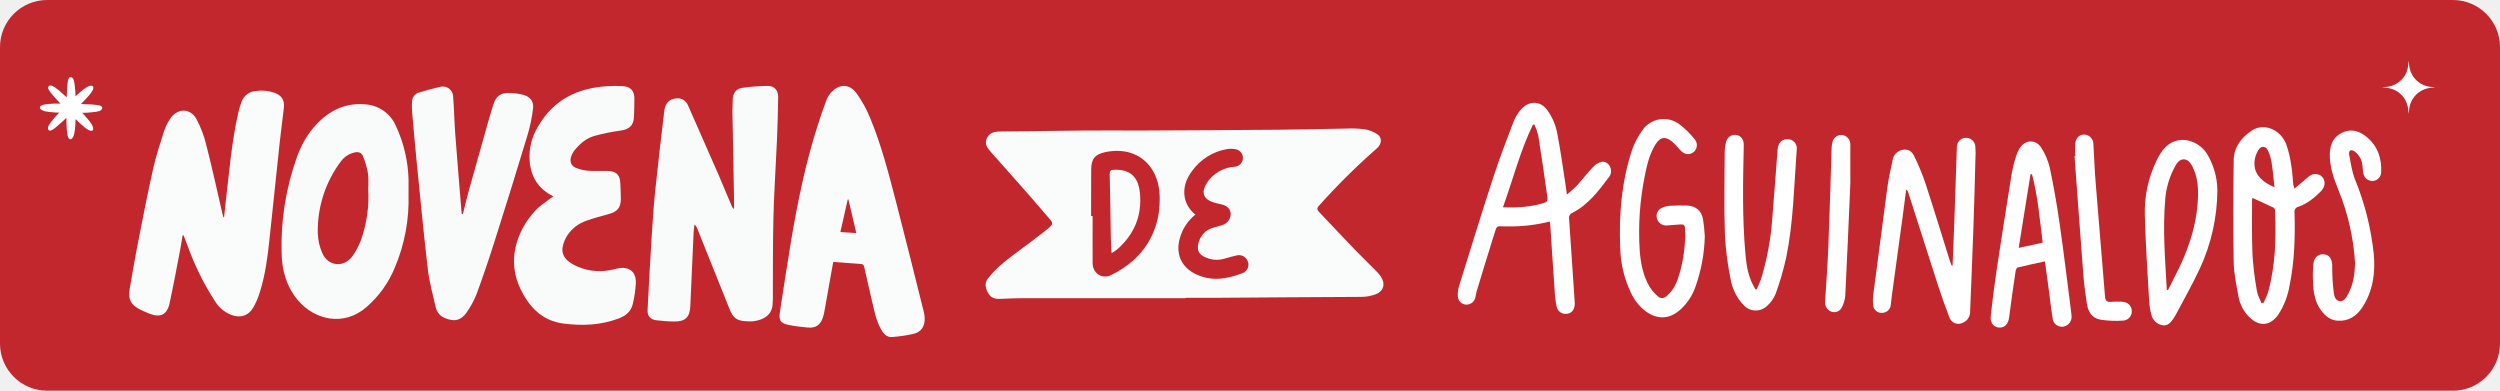
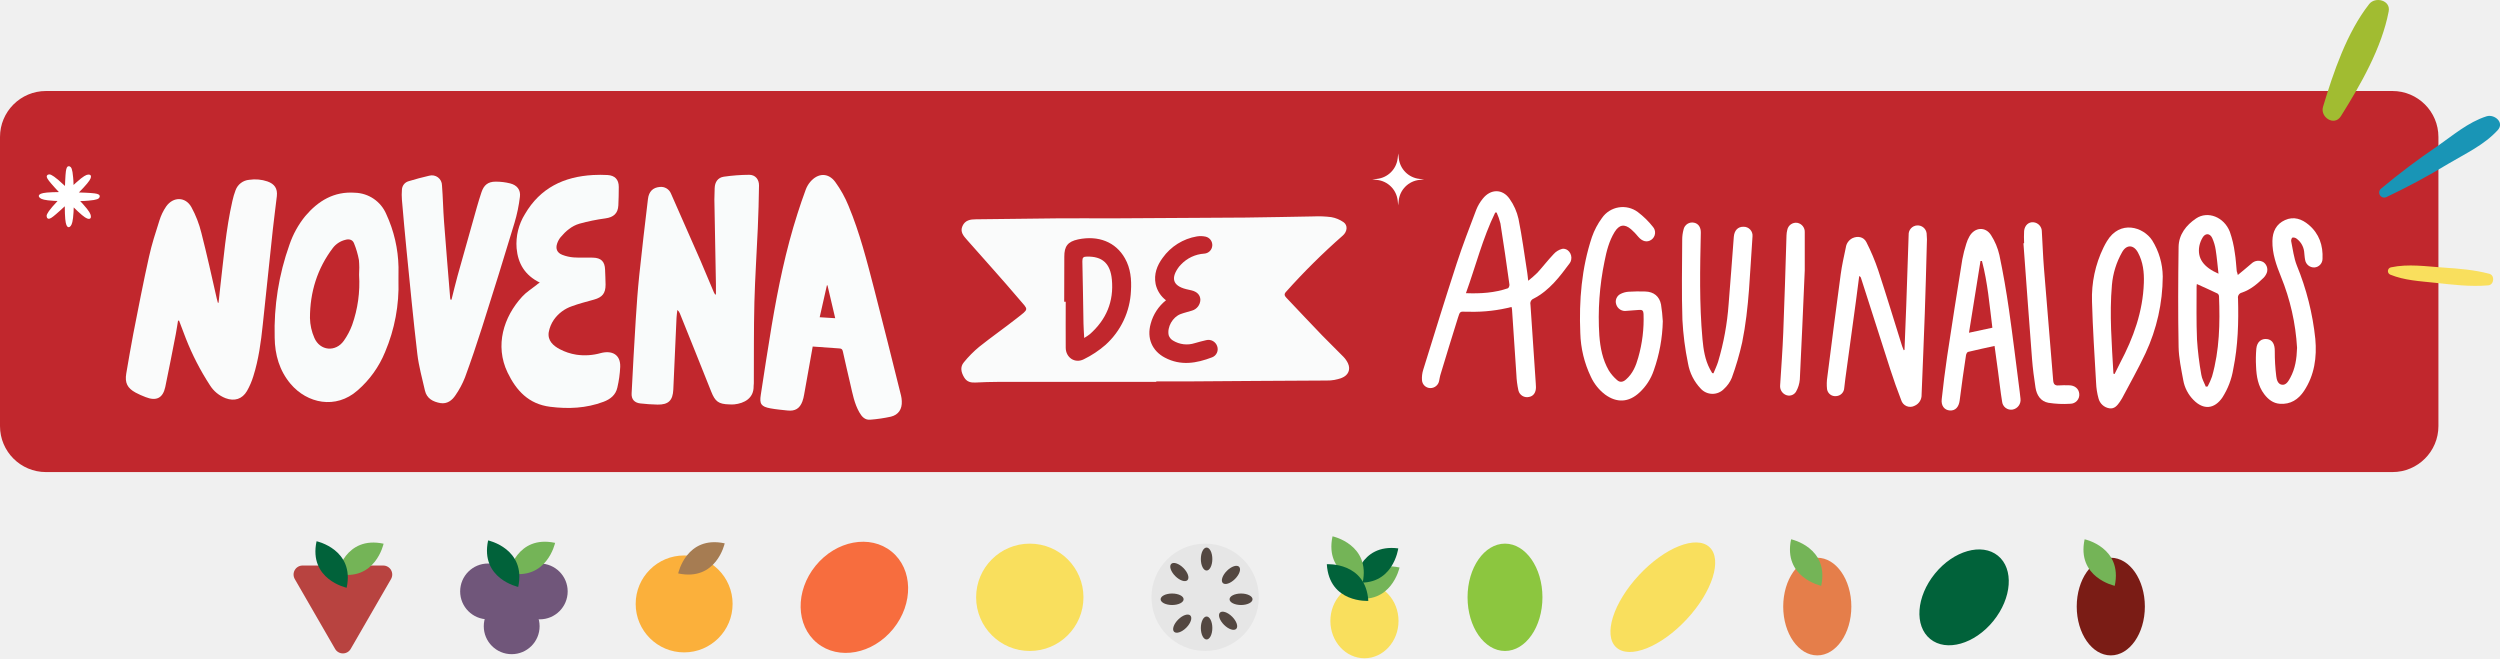
- <svg xmlns="http://www.w3.org/2000/svg" viewBox="0 0 1082.24 169.13">
+ <svg xmlns="http://www.w3.org/2000/svg" viewBox="0 0 1109.57 292.15">
  <defs>
-     <style>.cls-1{fill:#c1272d;}.cls-2{fill:#f9fbfb;}.cls-3{fill:#fafbfb;}.cls-4{fill:#fafcfc;}.cls-5,.cls-6{fill:#fff;}.cls-6{fill-rule:evenodd;}</style>
+     <style>.cls-1{fill:#c1272d;}.cls-2{fill:#f9fbfb;}.cls-3{fill:#fafbfb;}.cls-4{fill:#fafcfc;}.cls-5,.cls-6{fill:#fff;}.cls-6{fill-rule:evenodd;}.cls-7{fill:#f9df5d;}.cls-8{fill:#01623a;}.cls-9{fill:#f76d3e;}.cls-10{fill:#b84340;}.cls-11{fill:#74b457;}.cls-12{fill:#70567a;}.cls-13{fill:#e57e4a;}.cls-14{fill:#7a1c15;}.cls-15{fill:#fbb03b;}.cls-16{fill:#a67c52;}.cls-17{fill:#e6e6e6;}.cls-18{fill:#534741;}.cls-19{fill:#8cc63f;}.cls-20{fill:#1995b6;}.cls-21{fill:#a1bc31;}</style>
  </defs>
  <g id="Capa_2" data-name="Capa 2">
    <g id="Capa_1-2" data-name="Capa 1">
-       <rect class="cls-1" width="1082.24" height="169.13" rx="20.41" />
-       <path class="cls-2" d="M317.75,90.26c0-1.48,0-3,0-4.44q-.35-18.82-.69-37.64c0-1.69.07-3.37.13-5.06.09-2.72,1.42-4.71,4.09-5.09a81.84,81.84,0,0,1,11.27-.84c2.64,0,4.35,2,4.32,4.75-.07,6.33-.27,12.67-.54,19-.47,11-1.23,21.93-1.51,32.9-.3,12-.18,23.94-.25,35.92,0,.4-.1.81-.09,1.21.13,5.37-4.1,7.67-8.64,8.12a17,17,0,0,1-2.26,0c-4.69-.14-6.19-1.31-7.91-5.65-4.61-11.61-9.29-23.19-13.95-34.78a3.33,3.33,0,0,0-1.09-1.46c-.13,1.16-.31,2.32-.37,3.48-.49,10.62-.94,21.24-1.43,31.86-.22,4.83-2.19,6.72-7,6.63-2.55,0-5.11-.23-7.65-.52s-4-1.77-3.85-4.45c.56-11,1.15-21.93,1.84-32.88.41-6.61.89-13.22,1.58-19.8,1.17-11.21,2.49-22.4,3.83-33.58.4-3.37,2.24-5.1,5.22-5.35a4.76,4.76,0,0,1,5,2.94q6.59,14.9,13.12,29.81c2,4.64,3.94,9.32,5.91,14a10.26,10.26,0,0,0,.56,1Z" />
-       <path class="cls-3" d="M97,94c.24-2.23.46-4.46.72-6.68,1.52-12.86,2.53-25.8,5.41-38.46A33.63,33.63,0,0,1,104.58,44a7.07,7.07,0,0,1,6.08-4.6,17.05,17.05,0,0,1,8.07.73c3.14,1.11,4.54,3.13,4.16,6.54-.56,4.9-1.24,9.8-1.77,14.71q-2.28,21.14-4.47,42.28c-.81,7.76-1.84,15.48-4.2,22.94a32.13,32.13,0,0,1-2.82,6.54c-2.1,3.6-5.56,4.66-9.47,3.2a14.36,14.36,0,0,1-7-5.81A115.15,115.15,0,0,1,82.49,109.8c-1-2.63-2-5.26-3-7.89l-.45,0c-.34,2-.62,4-1,6-1.52,7.82-2.94,15.65-4.64,23.42-1.07,4.93-4,6.31-8.71,4.45a37.91,37.91,0,0,1-4.45-2c-3.68-2-4.83-4.37-4.14-8.5,1-5.85,2-11.69,3.1-17.51,2.25-11.45,4.45-22.92,7-34.31,1.19-5.44,2.92-10.77,4.62-16.08a23,23,0,0,1,3-6.24c3.12-4.39,8.54-4.37,11.17.3A47.14,47.14,0,0,1,89.36,63c2.49,9.67,4.59,19.44,6.85,29.17.14.62.32,1.23.48,1.84Z" />
-       <path class="cls-4" d="M360.7,113.4c-1.29,7.25-2.52,14.22-3.78,21.18a17.45,17.45,0,0,1-.81,3.2c-1.17,3.11-3.22,4.35-6.52,4-2.54-.27-5.09-.5-7.6-1-4.16-.76-5-1.94-4.32-6.07,1.59-10.22,3.1-20.45,4.82-30.64,2.85-16.85,6.26-33.58,11.51-49.88,1.14-3.53,2.32-7,3.62-10.53a11.42,11.42,0,0,1,2-3.42c3.42-4,8-4.15,11.1.07A49.91,49.91,0,0,1,376.65,51c5,12,8.17,24.57,11.43,37.11,4.07,15.68,7.94,31.41,11.88,47.13a12.94,12.94,0,0,1,.32,2.41c.19,3.52-1.45,6.09-4.85,6.89a65,65,0,0,1-9.11,1.35c-2.38.22-3.78-1.31-4.89-3.28-2.22-3.92-3-8.26-4-12.56-1.11-4.81-2.25-9.61-3.3-14.43-.22-1-.59-1.31-1.59-1.36C368.71,114,364.9,113.7,360.7,113.4Zm3.09-12.94,6.9.43c-1.18-5-2.3-9.81-3.43-14.59H367C365.92,90.93,364.88,95.55,363.79,100.46Z" />
-       <path class="cls-2" d="M239.57,85c-6.64-3.24-9.69-8.49-10.29-15.26A25,25,0,0,1,233,54.61C239.75,43,250.24,38,263.18,37.29a55.35,55.35,0,0,1,6.44,0c3.28.18,5,2,5,5.29,0,2.73-.06,5.46-.19,8.19-.18,3.59-2.17,5.28-5.72,5.75a85.85,85.85,0,0,0-11.56,2.37c-3.43,1-6.1,3.32-8.35,6.05a9.19,9.19,0,0,0-1.51,2.72c-.83,2.35-.07,4.21,2.26,5.1a17.9,17.9,0,0,0,5.05,1.15c2.83.19,5.69,0,8.54.09,3.66.09,5.3,1.77,5.4,5.38.06,2.21.22,4.41.22,6.62,0,3.85-1.43,5.6-5.12,6.63-3.29.92-6.63,1.75-9.83,2.94a16.12,16.12,0,0,0-8,6,14.25,14.25,0,0,0-2.28,5.53c-.56,3.74,2,6,4.88,7.53a23.68,23.68,0,0,0,7.38,2.45,26,26,0,0,0,10.86-.72c4.83-1.26,8.78.53,8.61,6.1a50.2,50.2,0,0,1-1.32,9.09c-.72,3.29-3.08,5.18-6.16,6.33-7.71,2.89-15.59,3.23-23.69,2.21-9.52-1.21-15-7.16-18.89-15.23-5.72-12-1.76-24.65,6.49-33.65,1.81-2,4.19-3.45,6.32-5.14C238.42,85.76,238.86,85.5,239.57,85Z" />
-       <path class="cls-2" d="M176.85,84.05a75.29,75.29,0,0,1-5.94,31.8,45.13,45.13,0,0,1-12.17,17C149,141.46,136.27,138.63,129,130c-5-5.91-7-13-7.09-20.53a113.22,113.22,0,0,1,6.55-41.25,41.39,41.39,0,0,1,7.05-12.76c5.74-6.72,12.72-10.95,22-10.33a15.59,15.59,0,0,1,13.94,9.52,58.74,58.74,0,0,1,5.42,23.45C176.89,79.86,176.85,81.61,176.85,84.05Zm-17.48-2.47A41.61,41.61,0,0,0,159.3,75a37.54,37.54,0,0,0-2.19-7.44c-.63-1.6-2.19-2-3.85-1.5a10,10,0,0,0-5.47,3.52,49.88,49.88,0,0,0-10.22,31.2,23,23,0,0,0,1.94,8.76c2.51,5.85,9.49,6.46,13.13,1.25a30.85,30.85,0,0,0,3.64-6.91A55.81,55.81,0,0,0,159.37,81.58Z" />
-       <path class="cls-2" d="M200.39,92.62c.91-3.59,1.75-7.2,2.74-10.77q4.22-15.18,8.54-30.35.93-3.27,2-6.5c1.07-3.24,2.9-4.76,6.28-4.77a26.52,26.52,0,0,1,6.52.8c3,.78,4.67,2.84,4.29,5.91a69,69,0,0,1-2.4,11.56q-7,23.19-14.36,46.27-3.57,11.3-7.65,22.43a38.55,38.55,0,0,1-4.18,7.8c-1.51,2.32-3.71,4.05-6.72,3.52-3.23-.57-6.05-2-6.85-5.57-1.21-5.38-2.73-10.73-3.37-16.18-1.81-15.35-3.26-30.74-4.8-46.11-.75-7.46-1.4-14.93-2.05-22.39a27.6,27.6,0,0,1,0-4.36,4.08,4.08,0,0,1,3-3.87c3-.9,6-1.74,9.09-2.43a4.48,4.48,0,0,1,5.7,4.31c.42,5.33.5,10.68.9,16,.85,11.3,1.8,22.59,2.72,33.88,0,.26.07.52.11.78Z" />
-       <path class="cls-3" d="M513.2,129.09q-35.09,0-70.19,0c-3.35,0-6.71.13-10.06.29-2.09.1-3.83-.3-5-2.23-1.36-2.25-1.95-4.62-.16-6.75a49.07,49.07,0,0,1,6.8-6.87c5.43-4.34,11.14-8.31,16.61-12.61,5.71-4.49,5.29-3.61,1.07-8.58-7.55-8.9-15.39-17.53-23.1-26.29-1.53-1.74-3.16-3.53-2-6.12s3.48-3,5.94-3c12-.14,24-.32,36.05-.42,8.07-.07,16.15,0,24.22,0,19.85-.1,39.71-.18,59.57-.35,10-.08,20-.37,30-.51A44.61,44.61,0,0,1,591,56a13.61,13.61,0,0,1,5.42,2.24c2,1.42,1.66,4.2-.33,5.94a291.32,291.32,0,0,0-25.22,25c-.93,1-.64,1.73.13,2.55,5.31,5.59,10.58,11.21,15.93,16.77,3.11,3.22,6.36,6.3,9.48,9.52a10.49,10.49,0,0,1,2,2.91c1.25,2.76.07,5.29-2.75,6.41a18,18,0,0,1-6.71,1.18c-20.92.08-41.84.26-62.76.4-4.3,0-8.6,0-12.9,0ZM472.32,93.52H473c0,6.82-.06,13.65,0,20.48.05,4.33,4.09,7,8,5.07a44.06,44.06,0,0,0,9.65-6.39,34.27,34.27,0,0,0,11.3-24c.31-5-.16-10-2.66-14.39-4.1-7.3-11.84-10.32-20.85-8.43-4.53,1-6.09,3-6.07,7.68C472.35,80.21,472.32,86.86,472.32,93.52Zm45.18-.64a19.8,19.8,0,0,0-6.79,10.39c-1.82,6.48.65,12.08,6.28,15.06,7.07,3.74,14,2.54,21-.14a3.87,3.87,0,0,0,2.2-5,4.09,4.09,0,0,0-4.8-2.63c-1.73.38-3.42.87-5.12,1.35a11.65,11.65,0,0,1-9.69-1.17,4.31,4.31,0,0,1-1.88-2.33c-.79-3.64,1.76-8.07,5.27-9.4,1.65-.62,3.38-1,5.06-1.54a5.14,5.14,0,0,0,3.73-4.83c-.06-2.08-1.41-3.53-3.9-4.15-.8-.2-1.61-.35-2.41-.55-6.15-1.54-6.84-5.08-3.13-10a7.17,7.17,0,0,1,.83-.91,15.52,15.52,0,0,1,10.3-4.85,3.82,3.82,0,0,0,.63-7.54,10.34,10.34,0,0,0-3.84-.11A23.55,23.55,0,0,0,516,74.07c-2.5,3.4-3.94,7.24-3.1,11.6A12.39,12.39,0,0,0,517.5,92.88Z" />
-       <path class="cls-3" d="M481.2,109.59c-.12-2.4-.28-4.39-.32-6.37-.17-9.25-.27-18.49-.5-27.74,0-1.6.5-2,2-2,6.83-.18,10.42,3,11.1,10.2.92,9.73-2.49,17.78-9.78,24.23A24.59,24.59,0,0,1,481.2,109.59Z" />
-       <path class="cls-5" d="M678.26,84.22a50,50,0,0,0,4.07-3.56c2.45-2.69,4.67-5.59,7.18-8.23a7.67,7.67,0,0,1,3.82-2.37c2.52-.45,4.57,2.28,4,4.86a3.77,3.77,0,0,1-.56,1.39c-4.54,6.12-9.11,12.24-16.1,15.84a2.29,2.29,0,0,0-1.41,2.64c.82,11.65,1.58,23.31,2.36,35,0,.56.08,1.13.08,1.69,0,2.36-1.14,4-3.11,4.31a3.9,3.9,0,0,1-4.67-2.87,39.77,39.77,0,0,1-.91-7.07c-.69-9.65-1.3-19.3-1.94-28.95a7.73,7.73,0,0,0-.2-1A68.65,68.65,0,0,1,652.51,98c-.57,0-1.13,0-1.7,0-2.83-.17-2.87-.19-3.74,2.63q-4,12.78-7.86,25.57c-.24.78-.3,1.61-.49,2.4a3.94,3.94,0,0,1-4,3.27,3.74,3.74,0,0,1-3.62-3.47,12.47,12.47,0,0,1,.53-4.62c4.9-15.77,9.76-31.55,14.88-47.25,2.62-8,5.7-16,8.7-23.88a18.69,18.69,0,0,1,2.87-4.84c3.46-4.38,8.75-4.48,11.91.09a24.51,24.51,0,0,1,3.94,8.84c1.6,7.93,2.64,16,3.9,24C678,81.64,678.06,82.63,678.26,84.22Zm-27.64,5.5c6.63.27,12.72-.15,18.62-2.16a2,2,0,0,0,.69-1.64c-1.27-9.06-2.55-18.12-4-27.16a28.25,28.25,0,0,0-1.68-4.83l-.63,0C658.05,65.32,655,77.62,650.62,89.72Z" />
-       <path class="cls-5" d="M845.27,114.89c.26-6.59.55-13.18.78-19.77.37-10.42.7-20.84,1.06-31.27a4,4,0,0,1,3.75-4.19,4,4,0,0,1,4.23,3.49,32.78,32.78,0,0,1,.07,5.43c-.27,10.11-.53,20.22-.89,30.33-.42,11.93-.94,23.85-1.41,35.78a5.14,5.14,0,0,1-3.07,5,4.17,4.17,0,0,1-6-2.53q-2.62-6.76-4.85-13.68c-4.36-13.5-8.64-27-13-40.55a1.24,1.24,0,0,0-.77-.78c-.47,3.63-.93,7.27-1.42,10.9q-2.36,17.25-4.72,34.52c-.19,1.43-.31,2.87-.51,4.3a3.76,3.76,0,0,1-3.53,3.55,3.66,3.66,0,0,1-4.1-3.1,20.38,20.38,0,0,1,.13-5.4C813,111.7,815,96.5,817,81.32c.54-4,1.43-7.91,2.26-11.84a5.45,5.45,0,0,1,2.92-4.16c2.32-1.11,5-.66,6.22,1.77a93.63,93.63,0,0,1,5.18,12.47c3.66,11.16,7.07,22.4,10.58,33.6.2.63.48,1.23.72,1.85Z" />
-       <path class="cls-5" d="M993.21,81.66c2.23-1.86,4.19-3.45,6.09-5.1a4.37,4.37,0,0,1,5.37-.53,4.1,4.1,0,0,1,1.05,5.4,5.9,5.9,0,0,1-1,1.38c-2.84,2.8-5.87,5.36-9.7,6.67a2.21,2.21,0,0,0-1.72,2.61c.29,10.51,0,21-2.12,31.33A33.34,33.34,0,0,1,986.4,136c-3.54,5.18-8.4,5.62-12.81,1.14a16.54,16.54,0,0,1-4.55-8.74c-.9-4.93-2-9.92-2.08-14.9-.27-14.76-.21-29.53,0-44.29.07-5.53,3.41-9.73,7.74-12.65,5.24-3.53,12.47-.62,15,5.89a46.41,46.41,0,0,1,2.2,9.31c.47,2.71.59,5.49.87,8.24C992.85,80.36,993,80.7,993.21,81.66ZM979,131.23l.82-.1a33,33,0,0,0,1.94-4.41c3.33-11.68,3.57-23.63,3.1-35.64a1.6,1.6,0,0,0-.65-1.19c-3-1.45-6.08-2.81-9.19-4.22a7.89,7.89,0,0,0-.11,1.06c0,7.85-.15,15.7.18,23.53A138.18,138.18,0,0,0,977,125.92C977.26,127.75,978.31,129.46,979,131.23Zm5.63-50.13c-.42-3.7-.7-7.13-1.23-10.51a19.81,19.81,0,0,0-1.57-5.36c-1.05-2.2-3.1-2.21-4.29-.11a12.07,12.07,0,0,0-1.41,3.64C975.13,74.28,978,78.19,984.65,81.1Z" />
-       <path class="cls-5" d="M738,102.19A70,70,0,0,1,734,124a23.69,23.69,0,0,1-6.4,9.86c-4.71,4.37-10,4.67-15.22.86a20.93,20.93,0,0,1-6.3-7.87,47.76,47.76,0,0,1-4.7-19.46c-.6-14.46.57-28.77,5.17-42.6A32.54,32.54,0,0,1,711,56.35a11.21,11.21,0,0,1,15.88-2.65,36.47,36.47,0,0,1,6.68,6.52,3.89,3.89,0,0,1-.67,5.82c-1.86,1.29-4,.74-5.76-1.32a27.42,27.42,0,0,0-3.25-3.39c-2.93-2.49-5.27-2-7.28,1.26-2.44,4-3.56,8.43-4.45,12.94a122.86,122.86,0,0,0-2.32,33c.41,5.43,1.45,10.74,4.2,15.51a19,19,0,0,0,3.64,4.23c1.29,1.2,2.72.93,4-.24,3-2.61,4.41-6.07,5.43-9.73a61.8,61.8,0,0,0,2.35-19.37c-.07-1.45-.58-1.89-1.92-1.77-1.87.17-3.75.22-5.62.42a4.12,4.12,0,0,1-4.57-2.81,3.83,3.83,0,0,1,2-4.76,9.45,9.45,0,0,1,3.41-.92c2.51-.16,5-.19,7.54-.1,3.71.13,6.2,2.12,6.92,5.75A74.55,74.55,0,0,1,738,102.19Z" />
-       <path class="cls-5" d="M885.24,113.15c-4.11.9-8,1.71-11.77,2.65-.41.1-.82.92-.9,1.45-1,6.71-2,13.42-2.82,20.14-.38,2.89-1.93,4.58-4.37,4.4s-3.92-2.14-3.59-5c.7-6.31,1.45-12.61,2.39-18.88q3.26-21.6,6.75-43.18a58.14,58.14,0,0,1,1.76-6.93,15.15,15.15,0,0,1,1.4-3.29c2.34-4.09,7.13-4.48,9.62-.49a27.89,27.89,0,0,1,3.68,8.8c1.68,8,3.07,16,4.23,24.09,1.75,12.19,3.21,24.41,4.79,36.62.13,1,.26,2,.34,3a4.31,4.31,0,0,1-3.49,4.86,4,4,0,0,1-4.68-3.59c-.72-4.4-1.19-8.84-1.79-13.26C886.3,120.84,885.79,117.19,885.24,113.15Zm-5.59-37.71H879c-1.69,10.49-3.37,21-5.11,31.85l10.38-2.23C883,95,882.2,85.09,879.65,75.44Z" />
-       <path class="cls-5" d="M959.89,82.32a81.57,81.57,0,0,1-7.62,34c-3.18,6.82-6.93,13.38-10.44,20.05a14.41,14.41,0,0,1-.9,1.44c-1.16,1.71-2.45,3.4-4.8,3a5.94,5.94,0,0,1-4.75-4.38,29.91,29.91,0,0,1-1.07-6.86c-.69-12-1.49-24.08-1.82-36.13a50.75,50.75,0,0,1,5.08-23.94c.46-1,1-1.9,1.52-2.82,5.77-9.63,16.16-6.4,20.11-.41A31,31,0,0,1,959.89,82.32ZM938,125.44l.51.17c.83-1.66,1.63-3.34,2.49-5,5.89-11.11,10.07-22.7,10.5-35.43.17-4.72-.34-9.3-2.62-13.5-1.92-3.54-5.06-3.61-7-.2a35.6,35.6,0,0,0-4.55,14.63C936.18,99.26,937.28,112.35,938,125.44Z" />
-       <path class="cls-5" d="M760.48,125.29c.7-1.72,1.52-3.4,2.07-5.16a118.88,118.88,0,0,0,4.66-25.52c.83-9.94,1.53-19.9,2.3-29.85.22-2.88,1.83-4.55,4.3-4.5a3.91,3.91,0,0,1,4,4.35c-1.17,15.71-1.43,31.52-4.59,47a125.46,125.46,0,0,1-4.59,15.68,13.84,13.84,0,0,1-3.41,4.88,7.07,7.07,0,0,1-10.43-.11,21.42,21.42,0,0,1-5.6-11.14,128.46,128.46,0,0,1-2.49-19.38c-.39-11.86-.14-23.74-.09-35.6a17.26,17.26,0,0,1,.6-4.47,3.9,3.9,0,0,1,4.72-3c1.92.41,3,2.14,2.94,4.44-.34,15.76-.7,31.53.74,47.26.42,4.55,1.1,9.11,3.3,13.26.31.6.65,1.18,1,1.77Z" />
-       <path class="cls-5" d="M1019.5,114a98.83,98.83,0,0,0-7.15-31.6c-2.05-5.07-3.9-10.21-3.79-15.83.07-4.2,1.7-7.5,5.6-9.26s7.47-.46,10.5,2.09c4.65,3.92,6.43,9.16,6.14,15.14a3.88,3.88,0,0,1-3.53,3.8,4,4,0,0,1-4.19-3.33c-.26-1.22-.28-2.49-.44-3.74a8.44,8.44,0,0,0-3.33-5.71,2.53,2.53,0,0,0-1.85-.49c-.32.08-.68,1.11-.57,1.62.74,3.61,1.17,7.36,2.5,10.75A117.94,117.94,0,0,1,1027.6,110c.74,8.2-.36,16.09-5,23.11-2.51,3.79-6,6.07-10.76,5.71-2.94-.22-5.11-1.91-6.87-4.2-2.82-3.68-3.5-8-3.67-12.44a54.79,54.79,0,0,1,.13-7.9c.31-3,2.3-4.51,4.77-4.18s3.46,2.42,3.41,5.4a87.18,87.18,0,0,0,.65,11.06c.17,1.55.71,3.57,2.55,3.81s2.84-1.58,3.66-3.07C1018.7,123.23,1019.35,118.78,1019.5,114Z" />
-       <path class="cls-5" d="M898.36,67.52a51.92,51.92,0,0,1,0-5.44c.27-2.48,2-4,4.09-3.83a4.13,4.13,0,0,1,3.78,4.21c.33,5.33.49,10.68.92,16,1.33,16.65,2.76,33.3,4.11,50,.13,1.63.77,2.35,2.46,2.2,1.5-.13,3-.08,4.52-.07,2.62,0,4.41,1.54,4.6,3.81a4,4,0,0,1-4,4.4,43.13,43.13,0,0,1-9.71-.44c-3.46-.63-5.2-3.41-5.72-6.75-.65-4.21-1.21-8.46-1.54-12.71-1.33-17.1-2.55-34.2-3.81-51.31Z" />
-       <path class="cls-5" d="M801,79.56c-.76,17.2-1.39,32.83-2.19,48.45a13.27,13.27,0,0,1-1.71,5.44,3.61,3.61,0,0,1-4.66,1.32,4.19,4.19,0,0,1-2.37-4.14c.49-7.83,1.09-15.65,1.39-23.49.57-14.37,1-28.75,1.44-43.12a11.66,11.66,0,0,1,.34-2.42,3.94,3.94,0,0,1,4.47-3.14A4.05,4.05,0,0,1,801,62.67C801,68.82,801,75,801,79.56Z" />
-       <path class="cls-6" d="M40.33,55.46c-.1-.85-.63-2.09-3.46-5.22-.38-.43-.81-.9-1.28-1.39,1.39,0,2.65-.11,3.69-.19,3.91-.31,4.56-.87,4.84-1.41a.92.92,0,0,0-.47-1.38c-.66-.35-1.91-.56-5.84-.74-.82,0-1.76-.07-2.77-.1.76-.77,1.46-1.49,2.06-2.13,2.67-2.87,3.26-4,3.32-4.8s-.41-1.08-1.26-1-2.09.63-5.23,3.46c-.39.35-.81.73-1.25,1.15,0-1.25-.1-2.39-.18-3.34-.31-3.92-.87-4.56-1.4-4.84a.93.93,0,0,0-1.39.47c-.35.66-.56,1.91-.74,5.84,0,.69-.06,1.47-.09,2.31-1.08-1-2.1-1.94-2.94-2.66-3-2.54-3.84-2.6-4.42-2.43a.93.93,0,0,0-.65,1.31c.23.72,1,1.76,3.61,4.66l1.7,1.83c-1,0-2,0-2.81,0-3.93.14-5.18.56-5.75,1s-.47,1.06.21,1.59,1.92,1,6.14,1.25l1.62.06c-.91,1-1.72,1.88-2.38,2.64-2.54,3-2.6,3.84-2.42,4.42a.92.92,0,0,0,1.31.65c.72-.22,1.75-1,4.65-3.61.59-.54,1.27-1.17,2-1.84,0,1.16,0,2.24.06,3.17.13,3.93.55,5.18,1,5.75s1.05.47,1.58-.21,1-1.93,1.25-6.14c0-.63.06-1.32.08-2.06.65.64,1.27,1.24,1.82,1.75,2.87,2.68,4,3.27,4.8,3.33S40.44,56.32,40.33,55.46Z" />
-       <path class="cls-5" d="M1042.71,26.28l.22,2.09a10.36,10.36,0,0,0,9.23,9.22l2.08.22-2.08.22a10.37,10.37,0,0,0-9.23,9.23l-.22,2.08-.22-2.08a10.36,10.36,0,0,0-9.22-9.23l-2.09-.22,2.09-.22a10.35,10.35,0,0,0,9.22-9.22Z" />
+       <rect class="cls-1" y="40.39" width="1082.24" height="169.13" rx="20.41" />
+       <path class="cls-2" d="M317.75,130.65c0-1.48,0-3,0-4.44q-.35-18.83-.69-37.64c0-1.69.07-3.37.13-5.06.09-2.72,1.42-4.71,4.09-5.09a81.84,81.84,0,0,1,11.27-.84c2.64,0,4.35,2,4.32,4.75-.07,6.34-.27,12.67-.54,19-.47,11-1.23,21.92-1.51,32.89-.3,12-.18,23.94-.25,35.92,0,.4-.1.81-.09,1.21.13,5.37-4.1,7.67-8.64,8.13a17,17,0,0,1-2.26,0c-4.69-.13-6.19-1.31-7.91-5.64-4.61-11.62-9.29-23.2-13.95-34.79a3.33,3.33,0,0,0-1.09-1.46c-.13,1.16-.31,2.32-.37,3.48-.49,10.62-.94,21.24-1.43,31.86-.22,4.83-2.19,6.72-7,6.64-2.55-.05-5.11-.23-7.65-.52s-4-1.78-3.85-4.46c.56-11,1.15-21.92,1.84-32.88.41-6.61.89-13.22,1.58-19.8,1.17-11.2,2.49-22.39,3.83-33.58.4-3.37,2.24-5.1,5.22-5.35a4.76,4.76,0,0,1,5,2.94q6.59,14.89,13.12,29.81c2,4.64,3.94,9.32,5.91,14a10.26,10.26,0,0,0,.56,1Z" />
+       <path class="cls-3" d="M97,134.38c.24-2.23.46-4.46.72-6.68,1.52-12.86,2.53-25.79,5.41-38.46a33.63,33.63,0,0,1,1.43-4.84,7.07,7.07,0,0,1,6.08-4.6,17.05,17.05,0,0,1,8.07.73c3.14,1.11,4.54,3.13,4.16,6.54-.56,4.91-1.24,9.8-1.77,14.71q-2.28,21.14-4.47,42.28c-.81,7.76-1.84,15.48-4.2,22.94a32.13,32.13,0,0,1-2.82,6.54c-2.1,3.6-5.56,4.66-9.47,3.2a14.31,14.31,0,0,1-7-5.81,115.15,115.15,0,0,1-10.67-20.74c-1-2.62-2-5.26-3-7.88l-.45,0c-.34,2-.62,4-1,6C76.46,156.2,75,164,73.34,171.81c-1.07,4.92-4,6.3-8.71,4.44a37.91,37.91,0,0,1-4.45-2c-3.68-2-4.83-4.37-4.14-8.5,1-5.85,2-11.69,3.1-17.51,2.25-11.45,4.45-22.91,7-34.31,1.19-5.44,2.92-10.77,4.62-16.08a23,23,0,0,1,3-6.23c3.12-4.39,8.54-4.38,11.17.29a47.14,47.14,0,0,1,4.45,11.47C91.85,113,94,122.8,96.21,132.53c.14.62.32,1.23.48,1.84Z" />
+       <path class="cls-4" d="M360.7,153.8C359.41,161,358.18,168,356.92,175a17.45,17.45,0,0,1-.81,3.2c-1.17,3.11-3.22,4.35-6.52,4-2.54-.27-5.09-.5-7.6-.95-4.16-.76-5-1.94-4.32-6.07,1.59-10.22,3.1-20.45,4.82-30.64,2.85-16.85,6.26-33.58,11.51-49.87,1.14-3.54,2.32-7.06,3.62-10.54a11.54,11.54,0,0,1,2-3.42c3.42-4,8-4.15,11.1.07a49.91,49.91,0,0,1,5.89,10.6c5,12,8.17,24.57,11.43,37.11,4.07,15.68,7.94,31.41,11.88,47.13a12.94,12.94,0,0,1,.32,2.41c.19,3.52-1.45,6.09-4.85,6.9a66.47,66.47,0,0,1-9.11,1.34c-2.38.23-3.78-1.31-4.89-3.28-2.22-3.91-3-8.26-4-12.56-1.11-4.81-2.25-9.61-3.3-14.43-.22-1-.59-1.31-1.59-1.36C368.71,154.39,364.9,154.09,360.7,153.8Zm3.09-13,6.9.43c-1.18-5-2.3-9.81-3.43-14.59H367C365.92,131.32,364.88,136,363.79,140.85Z" />
+       <path class="cls-2" d="M239.57,125.41c-6.64-3.24-9.69-8.48-10.29-15.26A25,25,0,0,1,233,95c6.76-11.59,17.25-16.59,30.19-17.32a57.65,57.65,0,0,1,6.44,0c3.28.19,5,2,5,5.29,0,2.73-.06,5.46-.19,8.19-.18,3.59-2.17,5.28-5.72,5.76a85.82,85.82,0,0,0-11.56,2.36c-3.43,1-6.1,3.32-8.35,6a9.12,9.12,0,0,0-1.51,2.73c-.83,2.34-.07,4.2,2.26,5.09a17.56,17.56,0,0,0,5.05,1.15c2.83.19,5.69,0,8.54.1,3.66.08,5.3,1.76,5.4,5.37.06,2.21.22,4.41.22,6.62,0,3.85-1.43,5.6-5.12,6.63-3.29.93-6.63,1.75-9.83,2.94a16.12,16.12,0,0,0-8,6,14.23,14.23,0,0,0-2.28,5.54c-.56,3.73,2,6,4.88,7.52a23.68,23.68,0,0,0,7.38,2.45,25.83,25.83,0,0,0,10.86-.72c4.83-1.26,8.78.53,8.61,6.1A50.2,50.2,0,0,1,274,172c-.72,3.29-3.08,5.18-6.16,6.33-7.71,2.89-15.59,3.23-23.69,2.21-9.52-1.21-15-7.16-18.89-15.23-5.72-11.95-1.76-24.65,6.49-33.64,1.81-2,4.19-3.46,6.32-5.15C238.42,126.15,238.86,125.89,239.57,125.41Z" />
+       <path class="cls-2" d="M176.85,124.44a75.29,75.29,0,0,1-5.94,31.8,45.13,45.13,0,0,1-12.17,17C149,181.86,136.27,179,129,170.41c-5-5.91-7-13-7.09-20.53a113.22,113.22,0,0,1,6.55-41.25,41.39,41.39,0,0,1,7.05-12.76c5.74-6.72,12.72-11,22-10.33a15.59,15.59,0,0,1,13.94,9.52,58.74,58.74,0,0,1,5.42,23.45C176.89,120.25,176.85,122,176.85,124.44ZM159.37,122a41.48,41.48,0,0,0-.07-6.6,37.43,37.43,0,0,0-2.19-7.45c-.63-1.6-2.19-2-3.85-1.5a10,10,0,0,0-5.47,3.53c-7,9.2-10.23,19.73-10.22,31.19a23,23,0,0,0,1.94,8.76c2.51,5.85,9.49,6.46,13.13,1.25a30.63,30.63,0,0,0,3.64-6.91A55.79,55.79,0,0,0,159.37,122Z" />
+       <path class="cls-2" d="M200.39,133c.91-3.59,1.75-7.2,2.74-10.76q4.22-15.19,8.54-30.36.93-3.27,2-6.49c1.07-3.25,2.9-4.76,6.28-4.77a26,26,0,0,1,6.52.79c3,.78,4.67,2.84,4.29,5.91a68.79,68.79,0,0,1-2.4,11.56q-7,23.19-14.36,46.27-3.57,11.29-7.65,22.43a38.9,38.9,0,0,1-4.18,7.81c-1.51,2.31-3.71,4-6.72,3.51-3.23-.57-6.05-2-6.85-5.56-1.21-5.38-2.73-10.74-3.37-16.19-1.81-15.35-3.26-30.73-4.8-46.11-.75-7.46-1.4-14.93-2.05-22.39a27.6,27.6,0,0,1,0-4.36,4.08,4.08,0,0,1,3-3.87c3-.9,6-1.73,9.09-2.43a4.48,4.48,0,0,1,5.7,4.32c.42,5.32.5,10.68.9,16,.85,11.29,1.8,22.58,2.72,33.87,0,.26.07.52.11.79Z" />
+       <path class="cls-3" d="M513.2,169.49q-35.09,0-70.19,0c-3.35,0-6.71.13-10.06.29-2.09.11-3.83-.3-5-2.23-1.36-2.25-1.95-4.62-.16-6.75a49.07,49.07,0,0,1,6.8-6.87c5.43-4.34,11.14-8.31,16.61-12.61,5.71-4.48,5.29-3.61,1.07-8.58-7.55-8.9-15.39-17.53-23.1-26.29-1.53-1.74-3.16-3.52-2-6.12s3.48-3,5.94-3c12-.14,24-.32,36.05-.42,8.07-.07,16.15,0,24.22,0q29.77-.14,59.57-.35c10-.08,20-.37,30-.51a45.57,45.57,0,0,1,7.93.32,13.61,13.61,0,0,1,5.42,2.24c2,1.42,1.66,4.2-.33,5.94a291.32,291.32,0,0,0-25.22,25c-.93,1-.64,1.74.13,2.55,5.31,5.59,10.58,11.22,15.93,16.77,3.11,3.22,6.36,6.3,9.48,9.52a10.64,10.64,0,0,1,2,2.91c1.25,2.76.07,5.29-2.75,6.41a17.78,17.78,0,0,1-6.71,1.18c-20.92.08-41.84.26-62.76.4-4.3,0-8.6,0-12.9,0Zm-40.88-35.58H473c0,6.83-.06,13.65,0,20.48.05,4.33,4.09,7.05,8,5.07a44.06,44.06,0,0,0,9.65-6.39,34.27,34.27,0,0,0,11.3-24c.31-5-.16-10-2.66-14.39-4.1-7.3-11.84-10.32-20.85-8.42-4.53,1-6.09,3-6.07,7.67C472.35,120.6,472.32,127.26,472.32,133.91Zm45.18-.64a19.78,19.78,0,0,0-6.79,10.4c-1.82,6.47.65,12.08,6.28,15.05,7.07,3.74,14,2.54,21-.14a3.87,3.87,0,0,0,2.2-5,4.08,4.08,0,0,0-4.8-2.62c-1.73.37-3.42.87-5.12,1.34a11.62,11.62,0,0,1-9.69-1.17,4.28,4.28,0,0,1-1.88-2.33c-.79-3.64,1.76-8.07,5.27-9.4,1.65-.62,3.38-1,5.06-1.54a5.13,5.13,0,0,0,3.73-4.83c-.06-2.08-1.41-3.53-3.9-4.15-.8-.2-1.61-.35-2.41-.55-6.15-1.54-6.84-5.08-3.13-10a7.17,7.17,0,0,1,.83-.91,15.52,15.52,0,0,1,10.3-4.85,3.82,3.82,0,0,0,.63-7.54,10.34,10.34,0,0,0-3.84-.11A23.52,23.52,0,0,0,516,114.47c-2.5,3.39-3.94,7.23-3.1,11.6A12.37,12.37,0,0,0,517.5,133.27Z" />
+       <path class="cls-3" d="M481.2,150c-.12-2.4-.28-4.39-.32-6.37-.17-9.25-.27-18.49-.5-27.74,0-1.6.5-2,2-2,6.83-.18,10.42,3,11.1,10.2.92,9.73-2.49,17.79-9.78,24.23A24.59,24.59,0,0,1,481.2,150Z" />
+       <path class="cls-5" d="M678.26,124.61a50,50,0,0,0,4.07-3.56c2.45-2.69,4.67-5.59,7.18-8.23a7.67,7.67,0,0,1,3.82-2.37c2.52-.45,4.57,2.28,4,4.86a3.7,3.7,0,0,1-.56,1.39c-4.54,6.12-9.11,12.24-16.1,15.84a2.29,2.29,0,0,0-1.41,2.64c.82,11.65,1.58,23.31,2.36,35,0,.56.08,1.13.08,1.69,0,2.36-1.14,4-3.11,4.31a3.9,3.9,0,0,1-4.67-2.87,39.77,39.77,0,0,1-.91-7.07c-.69-9.65-1.3-19.3-1.94-29a7.73,7.73,0,0,0-.2-1,68.65,68.65,0,0,1-18.34,2.13c-.57,0-1.13,0-1.7,0-2.83-.17-2.87-.19-3.74,2.63q-4,12.78-7.86,25.58c-.24.77-.3,1.6-.49,2.39a3.93,3.93,0,0,1-4,3.27,3.74,3.74,0,0,1-3.62-3.47,12.42,12.42,0,0,1,.53-4.61c4.9-15.78,9.76-31.56,14.88-47.26,2.62-8.05,5.7-16,8.7-23.88a18.69,18.69,0,0,1,2.87-4.84c3.46-4.38,8.75-4.48,11.91.09a24.56,24.56,0,0,1,3.94,8.85c1.6,7.92,2.64,16,3.9,24C678,122,678.06,123,678.26,124.61Zm-27.64,5.51c6.63.26,12.72-.16,18.62-2.17.38-.13.76-1.11.69-1.64-1.27-9.06-2.55-18.12-4-27.16a27.85,27.85,0,0,0-1.68-4.82l-.63,0C658.05,105.71,655,118,650.62,130.12Z" />
+       <path class="cls-5" d="M845.27,155.28c.26-6.59.55-13.18.78-19.77.37-10.42.7-20.84,1.06-31.26a4,4,0,0,1,3.75-4.2,4,4,0,0,1,4.23,3.49,32.78,32.78,0,0,1,.07,5.43c-.27,10.11-.53,20.23-.89,30.33-.42,11.93-.94,23.86-1.41,35.78a5.16,5.16,0,0,1-3.07,5,4.18,4.18,0,0,1-6-2.54q-2.62-6.76-4.85-13.67c-4.36-13.51-8.64-27-13-40.56a1.24,1.24,0,0,0-.77-.78c-.47,3.63-.93,7.27-1.42,10.9q-2.36,17.27-4.72,34.52c-.19,1.43-.31,2.88-.51,4.3a3.76,3.76,0,0,1-3.53,3.55,3.66,3.66,0,0,1-4.1-3.09,20.44,20.44,0,0,1,.13-5.41c1.94-15.2,3.88-30.4,5.94-45.58.54-4,1.43-7.91,2.26-11.84a5.45,5.45,0,0,1,2.92-4.16c2.32-1.1,5-.66,6.22,1.77A93.63,93.63,0,0,1,833.62,120c3.66,11.16,7.07,22.4,10.58,33.6.2.63.48,1.24.72,1.85Z" />
+       <path class="cls-5" d="M993.21,122.05c2.23-1.86,4.19-3.44,6.09-5.1a4.37,4.37,0,0,1,5.37-.53,4.1,4.1,0,0,1,1.05,5.4,6,6,0,0,1-1,1.39c-2.84,2.79-5.87,5.36-9.7,6.66a2.22,2.22,0,0,0-1.72,2.61c.29,10.51,0,21-2.12,31.33a33.27,33.27,0,0,1-4.81,12.59c-3.54,5.19-8.4,5.62-12.81,1.14A16.54,16.54,0,0,1,969,168.8c-.9-4.93-2-9.92-2.08-14.9-.27-14.76-.21-29.53,0-44.29.07-5.53,3.41-9.72,7.74-12.64,5.24-3.54,12.47-.62,15,5.89a46.15,46.15,0,0,1,2.2,9.3c.47,2.72.59,5.49.87,8.24C992.85,120.75,993,121.09,993.21,122.05ZM979,171.62l.82-.1a33,33,0,0,0,1.94-4.41c3.33-11.67,3.57-23.63,3.1-35.64a1.6,1.6,0,0,0-.65-1.19c-3-1.44-6.08-2.81-9.19-4.22a7.89,7.89,0,0,0-.11,1.06c0,7.85-.15,15.7.18,23.53A138.18,138.18,0,0,0,977,166.31C977.26,168.14,978.31,169.85,979,171.62Zm5.63-50.13c-.42-3.7-.7-7.13-1.23-10.51a19.81,19.81,0,0,0-1.57-5.36c-1.05-2.2-3.1-2.21-4.29-.11a12.07,12.07,0,0,0-1.41,3.64C975.13,114.67,978,118.58,984.65,121.49Z" />
+       <path class="cls-5" d="M738,142.58a70,70,0,0,1-4,21.81,23.63,23.63,0,0,1-6.4,9.86c-4.71,4.37-10,4.67-15.22.86a20.93,20.93,0,0,1-6.3-7.87,47.76,47.76,0,0,1-4.7-19.46c-.6-14.46.57-28.77,5.17-42.6A32.33,32.33,0,0,1,711,96.75a11.2,11.2,0,0,1,15.88-2.66,36.79,36.79,0,0,1,6.68,6.52,3.88,3.88,0,0,1-.67,5.82c-1.86,1.29-4,.74-5.76-1.32a27.42,27.42,0,0,0-3.25-3.39c-2.93-2.48-5.27-2-7.28,1.26-2.44,4-3.56,8.43-4.45,12.94a122.86,122.86,0,0,0-2.32,33c.41,5.44,1.45,10.74,4.2,15.51a18.76,18.76,0,0,0,3.64,4.23c1.29,1.2,2.72.93,4-.24,3-2.61,4.41-6.07,5.43-9.73a61.8,61.8,0,0,0,2.35-19.37c-.07-1.45-.58-1.89-1.92-1.77-1.87.17-3.75.23-5.62.42a4.12,4.12,0,0,1-4.57-2.81,3.82,3.82,0,0,1,2-4.75,9.27,9.27,0,0,1,3.41-.93c2.51-.16,5-.19,7.54-.1,3.71.13,6.2,2.13,6.92,5.76A74.07,74.07,0,0,1,738,142.58Z" />
+       <path class="cls-5" d="M885.24,153.54c-4.11.91-8,1.72-11.77,2.65-.41.1-.82.92-.9,1.45-1,6.71-2,13.42-2.82,20.14-.38,2.89-1.93,4.58-4.37,4.4s-3.92-2.13-3.59-5c.7-6.3,1.45-12.61,2.39-18.88q3.26-21.6,6.75-43.18a58.14,58.14,0,0,1,1.76-6.93,14.86,14.86,0,0,1,1.4-3.28c2.34-4.1,7.13-4.48,9.62-.5a27.89,27.89,0,0,1,3.68,8.8c1.68,8,3.07,16,4.23,24.1,1.75,12.18,3.21,24.4,4.79,36.61.13,1,.26,2,.34,3a4.33,4.33,0,0,1-3.49,4.86,4,4,0,0,1-4.68-3.6c-.72-4.4-1.19-8.84-1.79-13.26C886.3,161.23,885.79,157.58,885.24,153.54Zm-5.59-37.71H879c-1.69,10.49-3.37,21-5.11,31.85l10.38-2.23C883,135.4,882.2,125.48,879.65,115.83Z" />
+       <path class="cls-5" d="M959.89,122.72a81.52,81.52,0,0,1-7.62,34c-3.18,6.83-6.93,13.38-10.44,20.06a15.5,15.5,0,0,1-.9,1.43c-1.16,1.71-2.45,3.4-4.8,3a5.93,5.93,0,0,1-4.75-4.38,29.82,29.82,0,0,1-1.07-6.86c-.69-12-1.49-24.08-1.82-36.13a50.75,50.75,0,0,1,5.08-23.94c.46-1,1-1.9,1.52-2.81,5.77-9.63,16.16-6.41,20.11-.42A31,31,0,0,1,959.89,122.72ZM938,165.83l.51.17c.83-1.66,1.63-3.34,2.49-5,5.89-11.11,10.07-22.7,10.5-35.42.17-4.73-.34-9.31-2.62-13.51-1.92-3.54-5.06-3.61-7-.2a35.65,35.65,0,0,0-4.55,14.63C936.18,139.65,937.28,152.74,938,165.83Z" />
+       <path class="cls-5" d="M760.48,165.68c.7-1.72,1.52-3.39,2.07-5.16A118.91,118.91,0,0,0,767.21,135c.83-9.95,1.53-19.91,2.3-29.86.22-2.88,1.83-4.55,4.3-4.5a3.92,3.92,0,0,1,4,4.35c-1.17,15.71-1.43,31.52-4.59,47a125.46,125.46,0,0,1-4.59,15.68,13.75,13.75,0,0,1-3.41,4.88,7.05,7.05,0,0,1-10.43-.11,21.42,21.42,0,0,1-5.6-11.14,128.46,128.46,0,0,1-2.49-19.38c-.39-11.86-.14-23.73-.09-35.6a17.32,17.32,0,0,1,.6-4.47,3.9,3.9,0,0,1,4.72-3c1.92.41,3,2.14,2.94,4.44-.34,15.76-.7,31.53.74,47.26.42,4.56,1.1,9.11,3.3,13.26.31.6.65,1.18,1,1.77Z" />
+       <path class="cls-5" d="M1019.5,154.36a98.71,98.71,0,0,0-7.15-31.59c-2.05-5.08-3.9-10.22-3.79-15.83.07-4.2,1.7-7.51,5.6-9.27s7.47-.46,10.5,2.09c4.65,3.92,6.43,9.17,6.14,15.14a3.87,3.87,0,0,1-3.53,3.8,4,4,0,0,1-4.19-3.33c-.26-1.22-.28-2.49-.44-3.73a8.4,8.4,0,0,0-3.33-5.71,2.44,2.44,0,0,0-1.85-.49c-.32.08-.68,1.1-.57,1.61.74,3.61,1.17,7.36,2.5,10.75a117.94,117.94,0,0,1,8.21,32.59c.74,8.2-.36,16.09-5,23.11-2.51,3.79-6,6.07-10.76,5.71-2.94-.22-5.11-1.91-6.87-4.2-2.82-3.68-3.5-8-3.67-12.44a54.79,54.79,0,0,1,.13-7.9c.31-3,2.3-4.51,4.77-4.18s3.46,2.43,3.41,5.4a87.07,87.07,0,0,0,.65,11.06c.17,1.56.71,3.57,2.55,3.81s2.84-1.58,3.66-3.07C1018.7,163.62,1019.35,159.17,1019.5,154.36Z" />
+       <path class="cls-5" d="M898.36,107.91a51.92,51.92,0,0,1,0-5.44c.27-2.48,2-4,4.09-3.83a4.13,4.13,0,0,1,3.78,4.22c.33,5.32.49,10.67.92,16,1.33,16.65,2.76,33.3,4.11,50,.13,1.63.77,2.35,2.46,2.2,1.5-.13,3-.08,4.52-.06,2.62,0,4.41,1.53,4.6,3.8a4,4,0,0,1-4,4.4,43.73,43.73,0,0,1-9.71-.43c-3.46-.64-5.2-3.42-5.72-6.76-.65-4.21-1.21-8.46-1.54-12.71-1.33-17.1-2.55-34.2-3.81-51.3Z" />
+       <path class="cls-5" d="M801,120c-.76,17.21-1.39,32.83-2.19,48.45a13.27,13.27,0,0,1-1.71,5.44,3.61,3.61,0,0,1-4.66,1.32,4.19,4.19,0,0,1-2.37-4.14c.49-7.82,1.09-15.65,1.39-23.48.57-14.38,1-28.75,1.44-43.13a11.48,11.48,0,0,1,.34-2.41,3.94,3.94,0,0,1,4.47-3.15,4.05,4.05,0,0,1,3.29,4.21C801,109.22,801,115.37,801,120Z" />
+       <path class="cls-6" d="M40.33,95.86c-.1-.86-.63-2.1-3.46-5.23-.38-.43-.81-.89-1.28-1.38,1.39,0,2.65-.12,3.69-.2,3.91-.31,4.56-.87,4.84-1.4a.93.93,0,0,0-.47-1.39c-.66-.35-1.91-.56-5.84-.74L35,85.42c.76-.77,1.46-1.49,2.06-2.13,2.67-2.87,3.26-4.05,3.32-4.8s-.41-1.07-1.26-1-2.09.63-5.23,3.46c-.39.35-.81.73-1.25,1.15,0-1.25-.1-2.39-.18-3.34-.31-3.91-.87-4.56-1.4-4.84a.93.93,0,0,0-1.39.47c-.35.66-.56,1.91-.74,5.84,0,.69-.06,1.48-.09,2.31-1.08-1-2.1-1.94-2.94-2.66-3-2.54-3.84-2.6-4.42-2.42a.92.92,0,0,0-.65,1.31c.23.72,1,1.75,3.61,4.65l1.7,1.83c-1,0-2,0-2.81.06-3.93.13-5.18.55-5.75,1s-.47,1.05.21,1.58,1.92,1,6.14,1.25l1.62.06c-.91,1-1.72,1.88-2.38,2.64-2.54,3-2.6,3.85-2.42,4.42A.92.92,0,0,0,22.1,97c.72-.22,1.75-1,4.65-3.61.59-.54,1.27-1.17,2-1.84,0,1.16,0,2.24.06,3.17.13,3.93.55,5.18,1,5.75s1.05.47,1.58-.21,1-1.92,1.25-6.14c0-.63.06-1.32.08-2.06.65.64,1.27,1.24,1.82,1.75,2.87,2.68,4,3.27,4.8,3.33S40.44,96.71,40.33,95.86Z" />
+       <path class="cls-5" d="M620.59,68.09l.22,2.08A10.36,10.36,0,0,0,630,79.4l2.09.22-2.09.22a10.35,10.35,0,0,0-9.22,9.22l-.22,2.09-.22-2.09a10.36,10.36,0,0,0-9.23-9.22l-2.08-.22,2.08-.22a10.37,10.37,0,0,0,9.23-9.23Z" />
+       <circle class="cls-7" cx="457.05" cy="265.1" r="23.82" />
+       <ellipse class="cls-7" cx="738.02" cy="265.1" rx="30.38" ry="14.43" transform="translate(40.92 624.26) rotate(-47.02)" />
+       <ellipse class="cls-8" cx="871.7" cy="265.1" rx="23.82" ry="16.69" transform="translate(116.14 774.28) rotate(-50.89)" />
+       <ellipse class="cls-9" cx="379.19" cy="265.1" rx="26.17" ry="22.2" transform="translate(-65.7 392.11) rotate(-50.89)" />
+       <path class="cls-10" d="M152.17,251H170a4,4,0,0,1,3.51,6.07l-8.91,15.44-8.91,15.43a4,4,0,0,1-7,0l-8.91-15.43-8.91-15.44a4,4,0,0,1,3.5-6.07Z" />
+       <path class="cls-11" d="M149.61,254.67s3.64-17,20.64-13.36C170.25,241.31,166.61,258.31,149.61,254.67Z" />
+       <path class="cls-8" d="M153.86,260.86s-17-3.64-13.36-20.64C140.5,240.22,157.5,243.86,153.86,260.86Z" />
+       <circle class="cls-12" cx="216.62" cy="262.49" r="12.39" />
+       <circle class="cls-12" cx="227.1" cy="277.95" r="12.39" />
+       <circle class="cls-12" cx="239.56" cy="262.49" r="12.39" />
+       <path class="cls-11" d="M225.74,254.3s3.63-17,20.63-13.36C246.37,240.94,242.73,257.94,225.74,254.3Z" />
+       <path class="cls-8" d="M230,260.49s-17-3.64-13.36-20.64C216.63,239.85,233.62,243.49,230,260.49Z" />
+       <ellipse class="cls-13" cx="806.56" cy="269.21" rx="15.12" ry="21.67" />
+       <path class="cls-11" d="M808.31,260s-17-3.64-13.37-20.64C794.94,239.31,811.94,243,808.31,260Z" />
+       <ellipse class="cls-14" cx="936.83" cy="269.21" rx="15.12" ry="21.67" />
+       <path class="cls-11" d="M938.58,260s-17-3.64-13.37-20.64C925.21,239.31,942.21,243,938.58,260Z" />
+       <circle class="cls-15" cx="303.64" cy="268.04" r="21.51" />
+       <path class="cls-16" d="M301,254.5s3.64-17,20.64-13.35C321.65,241.15,318,258.14,301,254.5Z" />
+       <circle class="cls-17" cx="534.88" cy="265.1" r="23.82" />
+       <ellipse class="cls-18" cx="520.22" cy="265.97" rx="5.1" ry="2.55" />
+       <ellipse class="cls-18" cx="550.81" cy="265.97" rx="5.1" ry="2.55" />
+       <ellipse class="cls-18" cx="535.52" cy="248.12" rx="2.55" ry="5.1" />
+       <ellipse class="cls-18" cx="535.52" cy="278.72" rx="2.55" ry="5.1" />
+       <ellipse class="cls-18" cx="546.33" cy="255.15" rx="5.1" ry="2.55" transform="translate(-20.4 461.05) rotate(-45)" />
+       <ellipse class="cls-18" cx="524.7" cy="276.79" rx="5.1" ry="2.55" transform="translate(-42.04 452.09) rotate(-45)" />
+       <ellipse class="cls-18" cx="523.42" cy="253.88" rx="2.55" ry="5.1" transform="translate(-26.21 444.48) rotate(-45)" />
+       <ellipse class="cls-18" cx="545.06" cy="275.51" rx="2.55" ry="5.1" transform="translate(-35.17 466.11) rotate(-45)" />
+       <ellipse class="cls-19" cx="667.96" cy="265.1" rx="16.62" ry="23.82" />
+       <ellipse class="cls-7" cx="605.58" cy="275.58" rx="15.12" ry="16.57" />
+       <path class="cls-11" d="M600.52,265.23s3.64-17,20.64-13.36C621.16,251.87,617.52,268.87,600.52,265.23Z" />
+       <path class="cls-8" d="M601.09,258.39s2.26-17.23,19.5-15C620.59,243.41,618.33,260.65,601.09,258.39Z" />
+       <path class="cls-11" d="M604.77,258.67s-17-3.63-13.36-20.63C591.41,238,608.41,241.67,604.77,258.67Z" />
+       <path class="cls-8" d="M607.3,266.69s-17.35,1.07-18.42-16.28C588.88,250.41,606.23,249.34,607.3,266.69Z" />
+       <path class="cls-7" d="M1084.65,118.77c-7.8-.52-15.74-1.77-23.46-.12a1.7,1.7,0,0,0-.3,3.25c6.36,2.58,13.1,2.88,19.87,3.61,8,.86,15.57,1.82,23.61,1.14,2.59-.21,3-4.46.48-5.13C1098.07,119.74,1091.65,119.24,1084.65,118.77Z" />
+       <path class="cls-20" d="M1103.64,51.61c-8.14,2.56-15,8.51-21.9,13.3a308.56,308.56,0,0,0-25,18.84,2.24,2.24,0,0,0,2.34,3.76,303.91,303.91,0,0,0,27.54-14.82c7.67-4.55,16-8.39,22-15C1111.63,54.27,1107,50.56,1103.64,51.61Z" />
+       <path class="cls-21" d="M1051.51,1.8c-9.93,12.65-15.88,30.32-20.48,45.58-1.4,4.65,5,8.79,7.89,4.24,8.74-13.95,18.17-30.33,21.25-46.58C1061.11.08,1054.21-1.64,1051.51,1.8Z" />
    </g>
  </g>
</svg>
